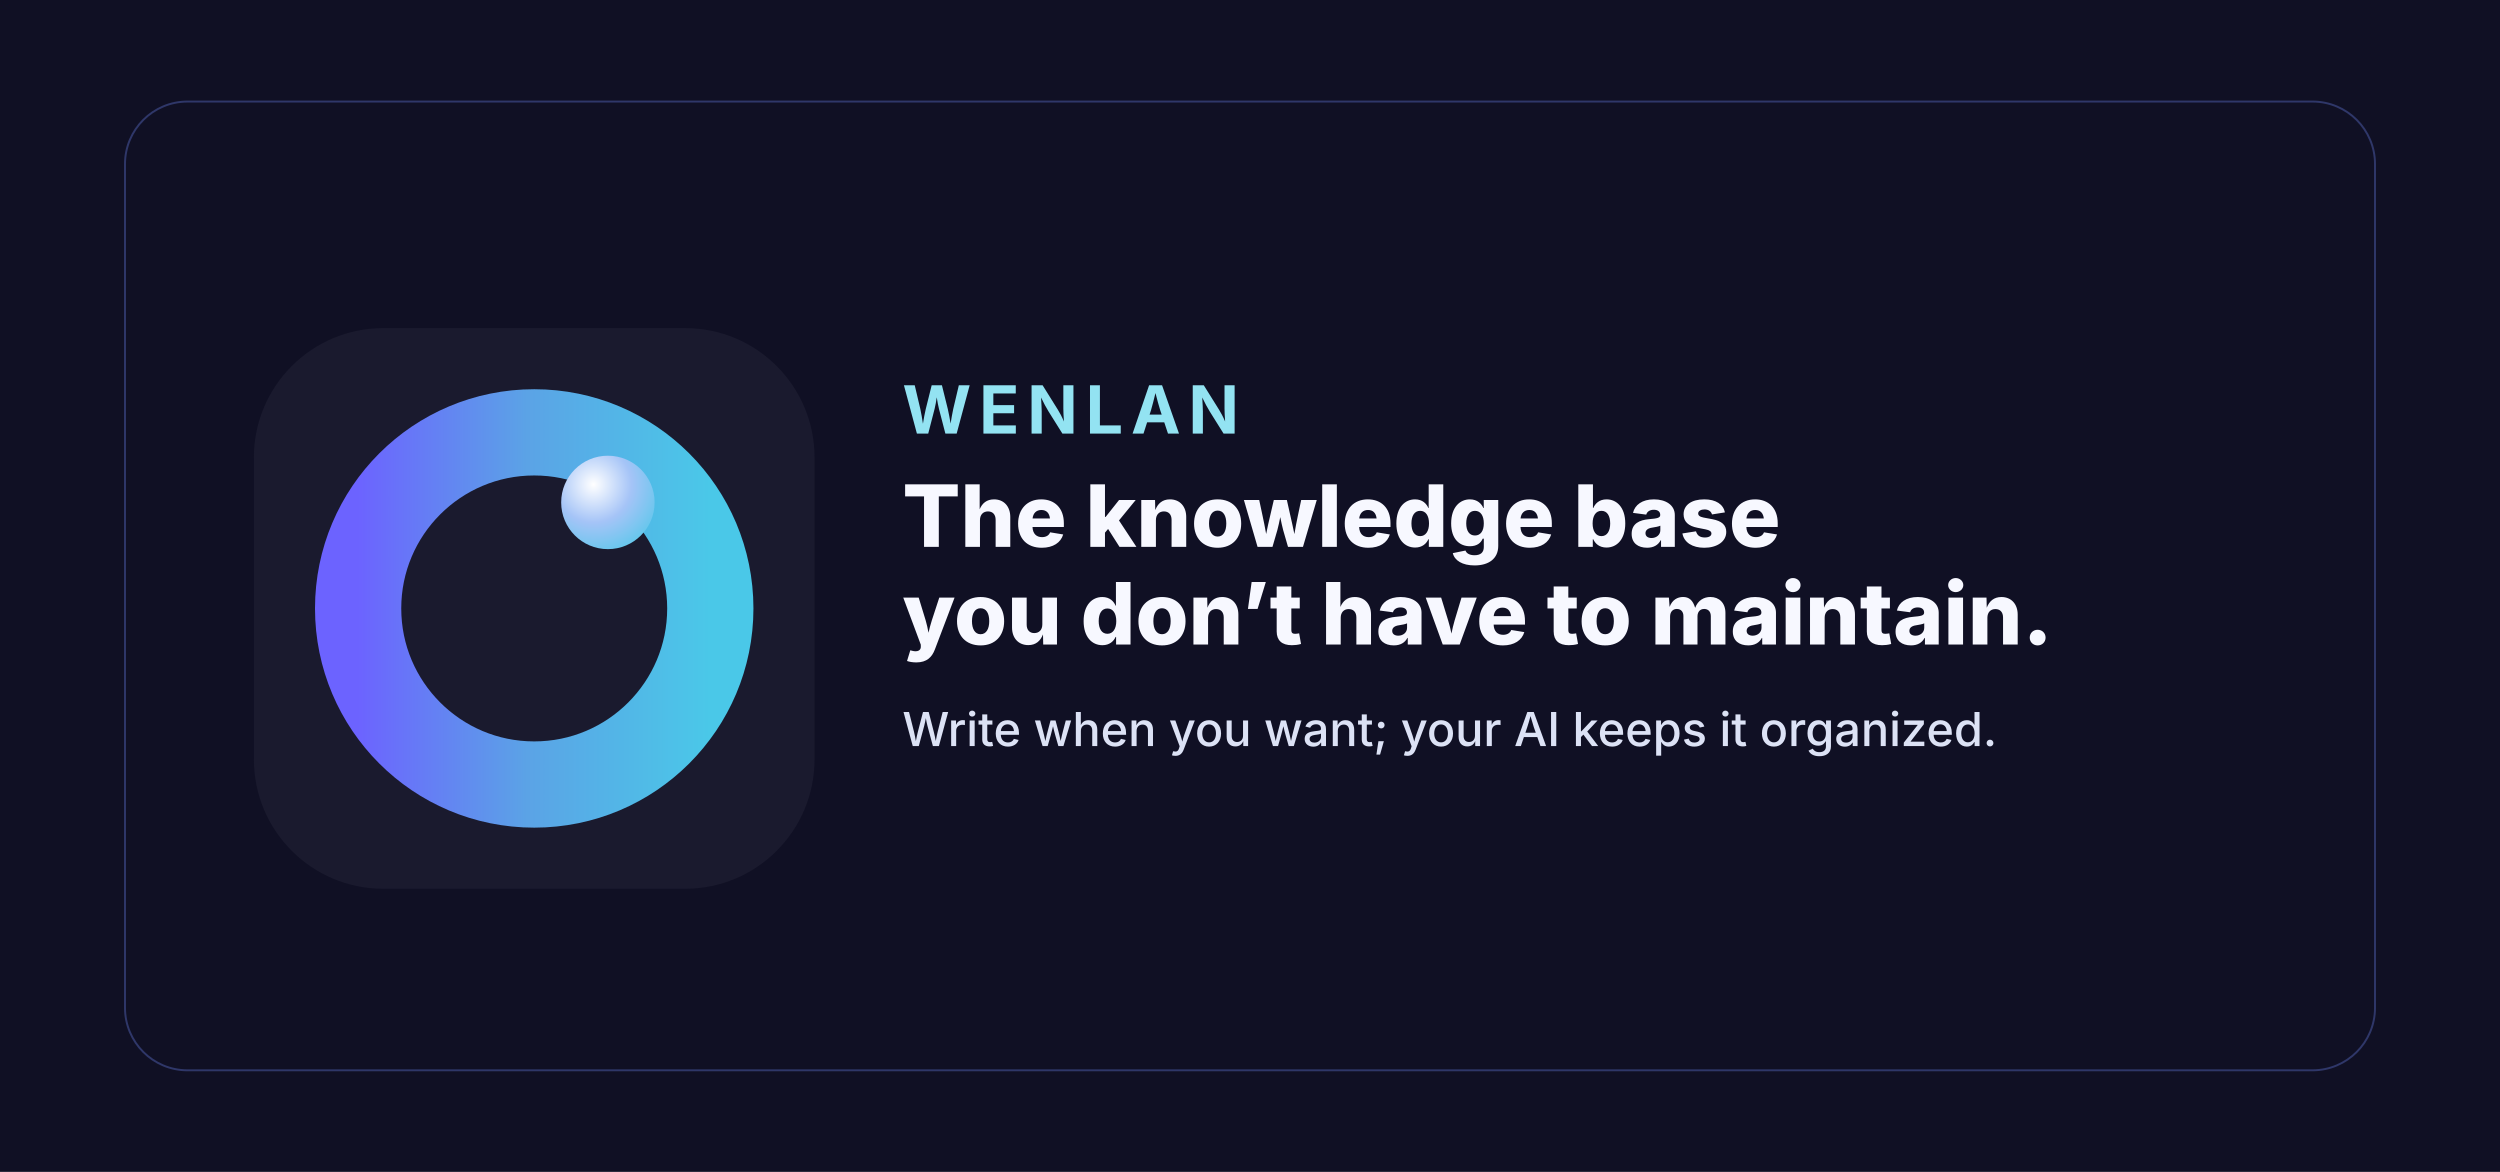
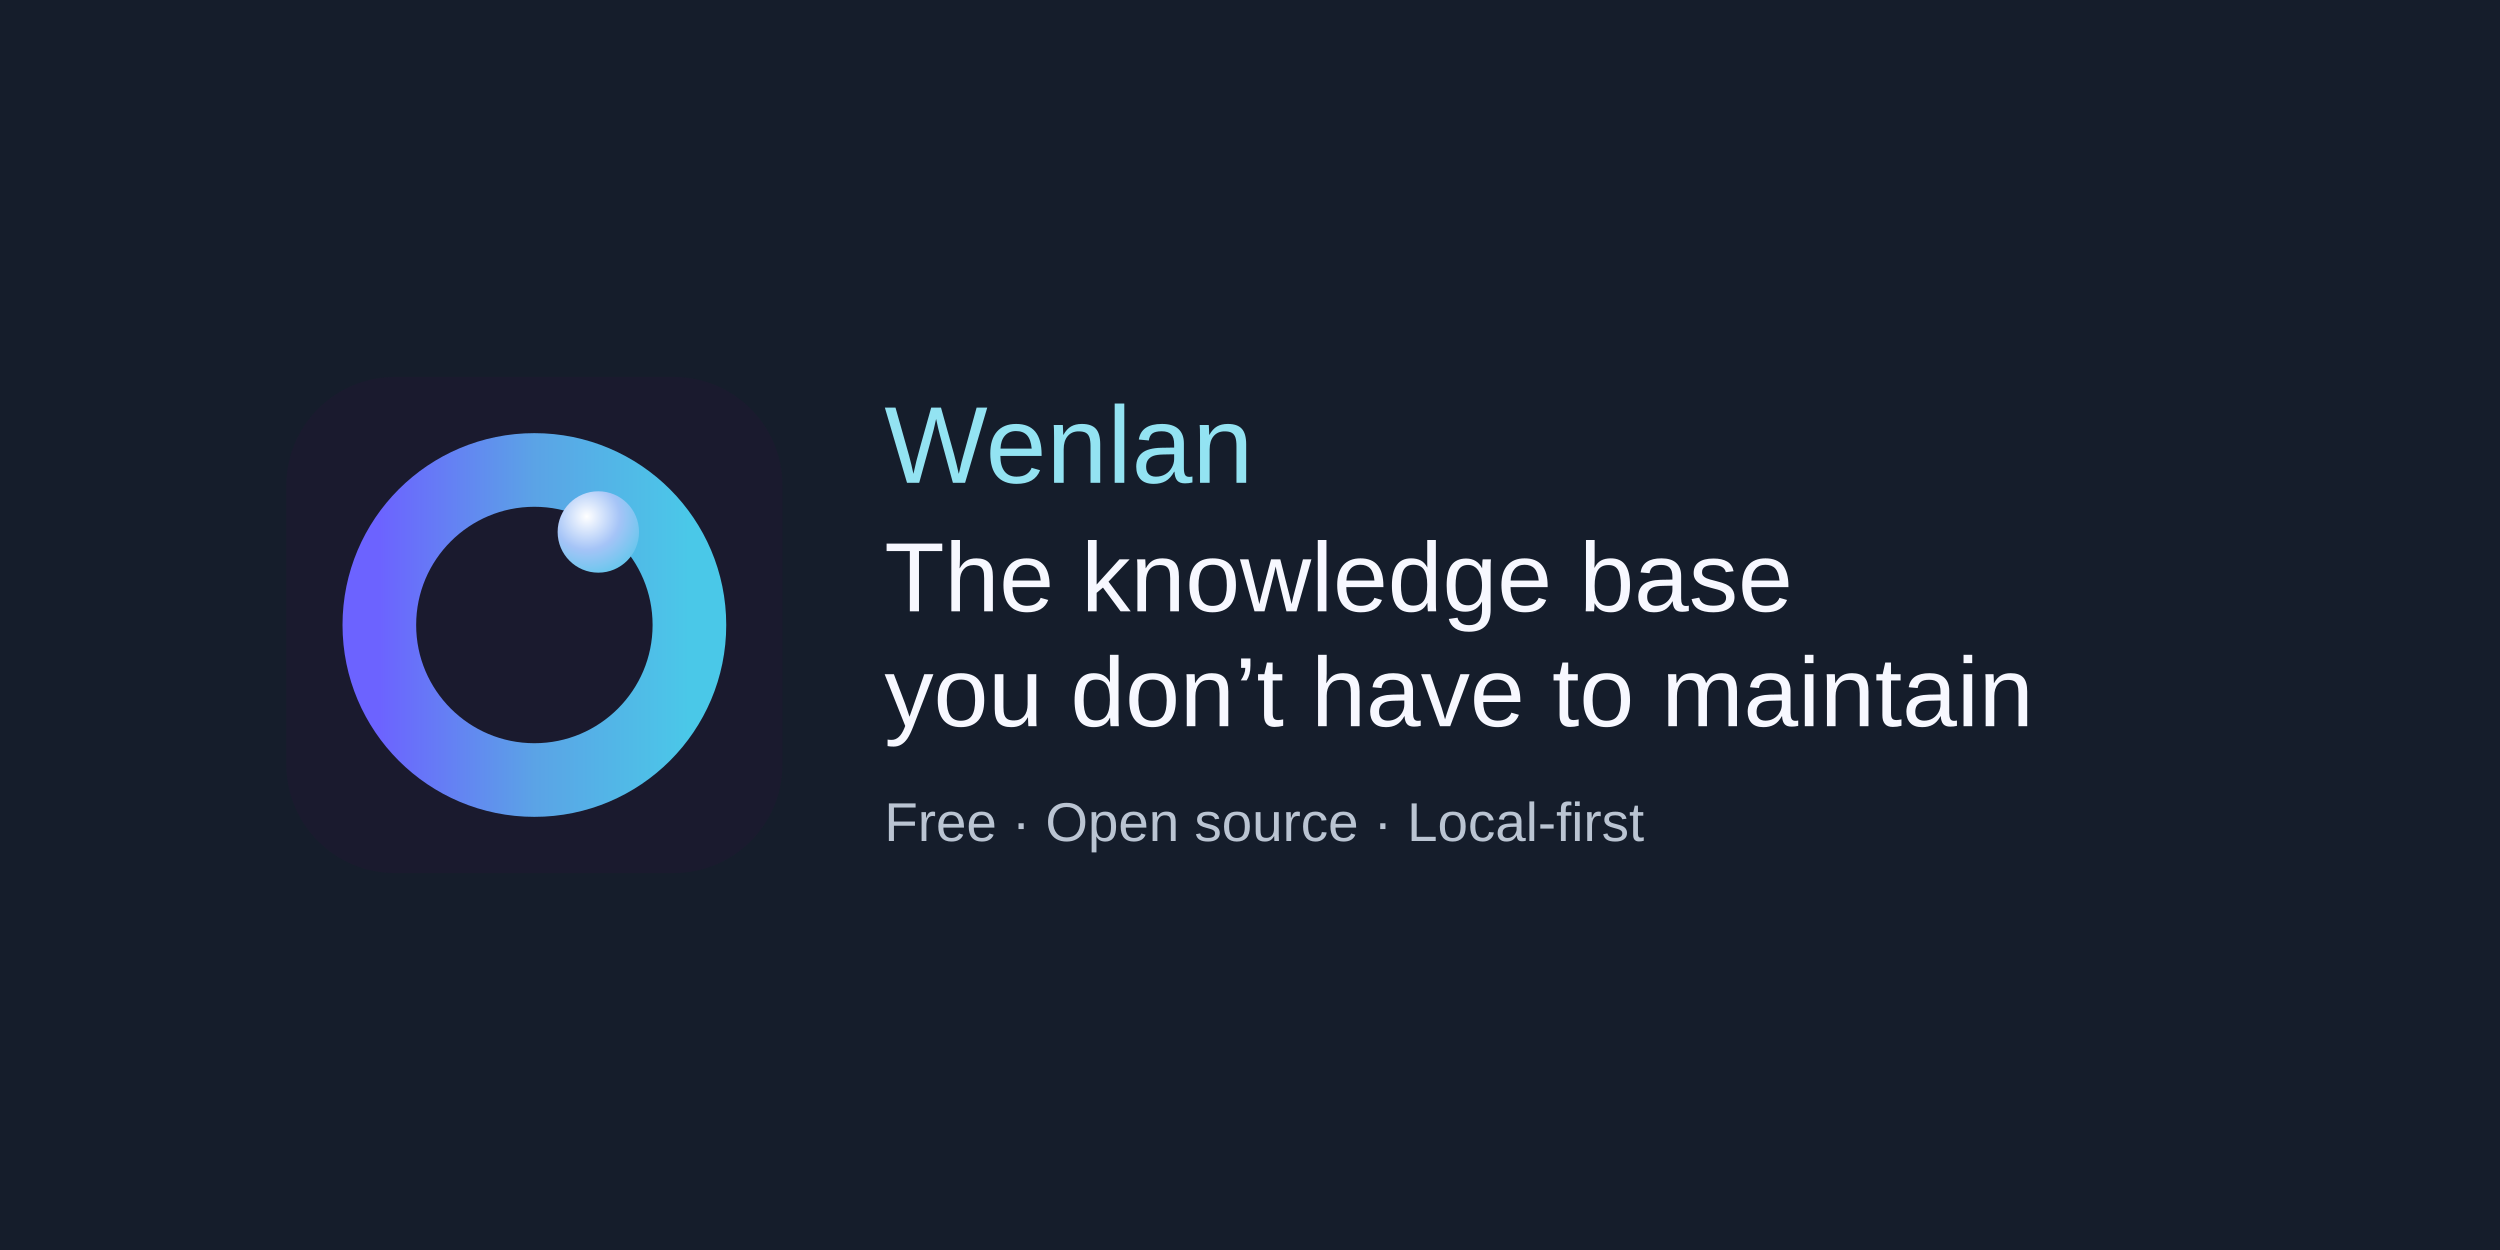
- <svg xmlns="http://www.w3.org/2000/svg" width="1280" height="600" viewBox="0 0 1280 600" fill="none" role="img" aria-labelledby="title desc">
-   <rect width="1280" height="600" fill="#101024" />
-   <rect x="64" y="52" width="1152" height="496" rx="32" fill="#101024" stroke="#2F3769" />
-   <g transform="translate(130 168) scale(0.92)">
-     <rect width="312" height="312" rx="72" fill="#1A1A2E" />
-     <circle cx="156" cy="156" r="98" stroke="url(#ring)" stroke-width="48" />
-     <circle cx="197" cy="97" r="26" fill="url(#orb)" />
+ <svg xmlns="http://www.w3.org/2000/svg" width="1280" height="640" viewBox="0 0 1280 640" fill="none" role="img" aria-labelledby="title desc">
+   <rect width="1280" height="640" fill="#151D2B" />
+   <g transform="translate(-208 138) scale(1.4)">
+     <g transform="translate(172 -45)">
+       <g transform="translate(81.28 84.28) scale(0.354375)">
+         <rect width="512" height="512" rx="112" fill="#1A1A2E" />
+         <circle cx="256" cy="256" r="160" fill="none" stroke="url(#banner-en-desktop-ring)" stroke-width="76" />
+         <circle cx="322" cy="160" r="42" fill="url(#banner-en-desktop-orb)" />
+       </g>
+       <text x="300" y="123" fill="#93E3F2" font-size="40" font-weight="500" text-anchor="start">
+         <tspan font-family="-apple-system, BlinkMacSystemFont, &quot;SF Pro Display&quot;, &quot;Helvetica Neue&quot;, Arial, sans-serif">Wenlan</tspan>
+       </text>
+       <text x="300" y="170" fill="#F7F8FF" font-family="-apple-system, BlinkMacSystemFont, &quot;SF Pro Display&quot;, &quot;Helvetica Neue&quot;, Arial, sans-serif" font-size="36" font-weight="500" text-anchor="start">The knowledge base</text>
+       <text x="300" y="212" fill="#F7F8FF" font-family="-apple-system, BlinkMacSystemFont, &quot;SF Pro Display&quot;, &quot;Helvetica Neue&quot;, Arial, sans-serif" font-size="36" font-weight="500" text-anchor="start">you don’t have to maintain</text>
+       <text x="300" y="254" fill="#BAC4D2" font-family="-apple-system, BlinkMacSystemFont, &quot;SF Pro Display&quot;, &quot;Helvetica Neue&quot;, Arial, sans-serif" font-size="20" font-weight="400" text-anchor="start">Free · Open source · Local-first</text>
+     </g>
+     <defs>
+       <linearGradient id="banner-en-desktop-ring" x1="96" y1="256" x2="416" y2="256" gradientUnits="userSpaceOnUse">
+         <stop stop-color="#6C63FF" />
+         <stop offset="0.5" stop-color="#5BA3E6" />
+         <stop offset="1" stop-color="#4AC8E8" />
+       </linearGradient>
+       <radialGradient id="banner-en-desktop-orb" cx="0" cy="0" r="1" gradientUnits="userSpaceOnUse" gradientTransform="translate(310 144) rotate(52.125) scale(76.0263)">
+         <stop stop-color="#FFFFFF" />
+         <stop offset="0.45" stop-color="#A5C4F7" />
+         <stop offset="1" stop-color="#4AC8E8" />
+       </radialGradient>
+     </defs>
  </g>
-   <g transform="translate(462 204)">
-     <text x="0" y="18" fill="#93E3F2" font-family="Inter, ui-sans-serif, system-ui, -apple-system, BlinkMacSystemFont, 'Segoe UI', sans-serif" font-size="34" font-weight="700" letter-spacing="4">
-       WENLAN
-     </text>
-     <text x="0" y="76" fill="#F7F8FF" font-family="Inter, ui-sans-serif, system-ui, -apple-system, BlinkMacSystemFont, 'Segoe UI', sans-serif" font-size="44" font-weight="760">
-       The knowledge base
-     </text>
-     <text x="0" y="126" fill="#F7F8FF" font-family="Inter, ui-sans-serif, system-ui, -apple-system, BlinkMacSystemFont, 'Segoe UI', sans-serif" font-size="44" font-weight="760">
-       you don’t have to maintain.
-     </text>
-     <text x="0" y="178" fill="#DCE2F5" font-family="Inter, ui-sans-serif, system-ui, -apple-system, BlinkMacSystemFont, 'Segoe UI', sans-serif" font-size="24" font-weight="500">
-       Write when you want; your AI keeps it organized.
-     </text>
-   </g>
-   <defs>
-     <linearGradient id="ring" x1="58" y1="156" x2="254" y2="156" gradientUnits="userSpaceOnUse">
-       <stop stop-color="#6C63FF" />
-       <stop offset="0.48" stop-color="#5BA3E6" />
-       <stop offset="1" stop-color="#4AC8E8" />
-     </linearGradient>
-     <radialGradient id="orb" cx="0" cy="0" r="1" gradientUnits="userSpaceOnUse" gradientTransform="translate(189 87) rotate(52) scale(47)">
-       <stop stop-color="#FFFFFF" />
-       <stop offset="0.45" stop-color="#A5C4F7" />
-       <stop offset="1" stop-color="#4AC8E8" />
-     </radialGradient>
-   </defs>
</svg>
